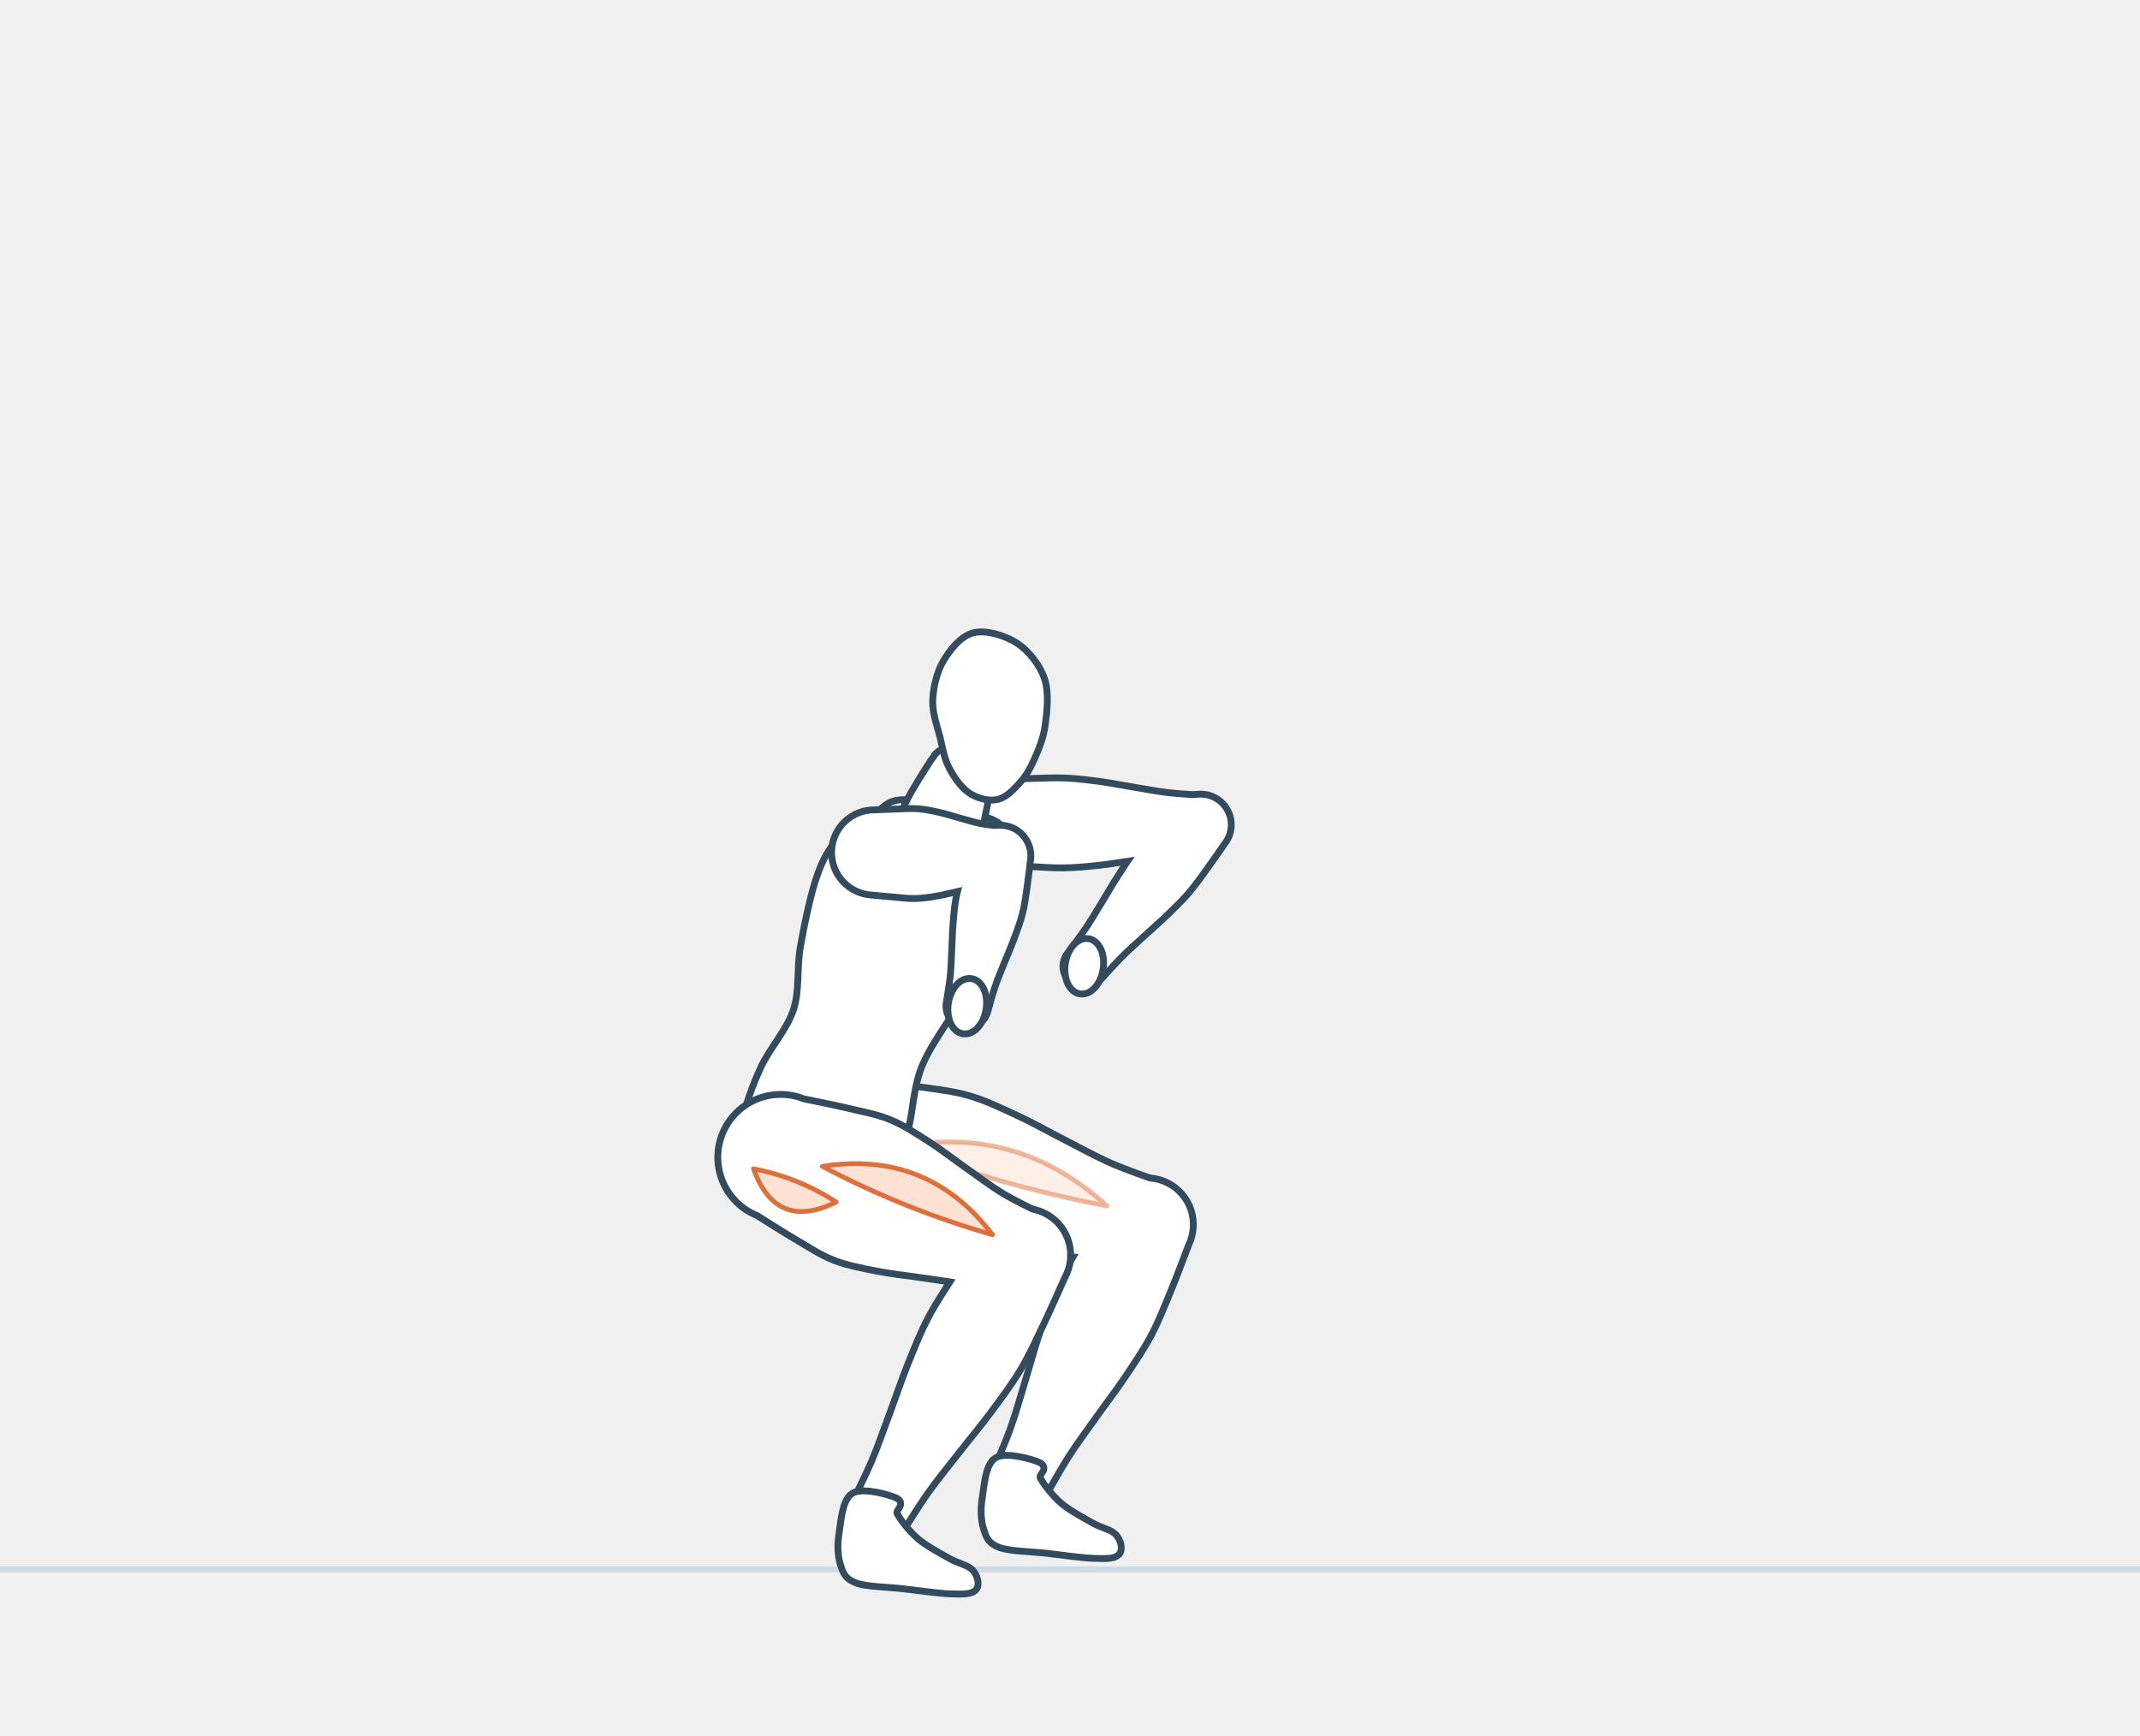
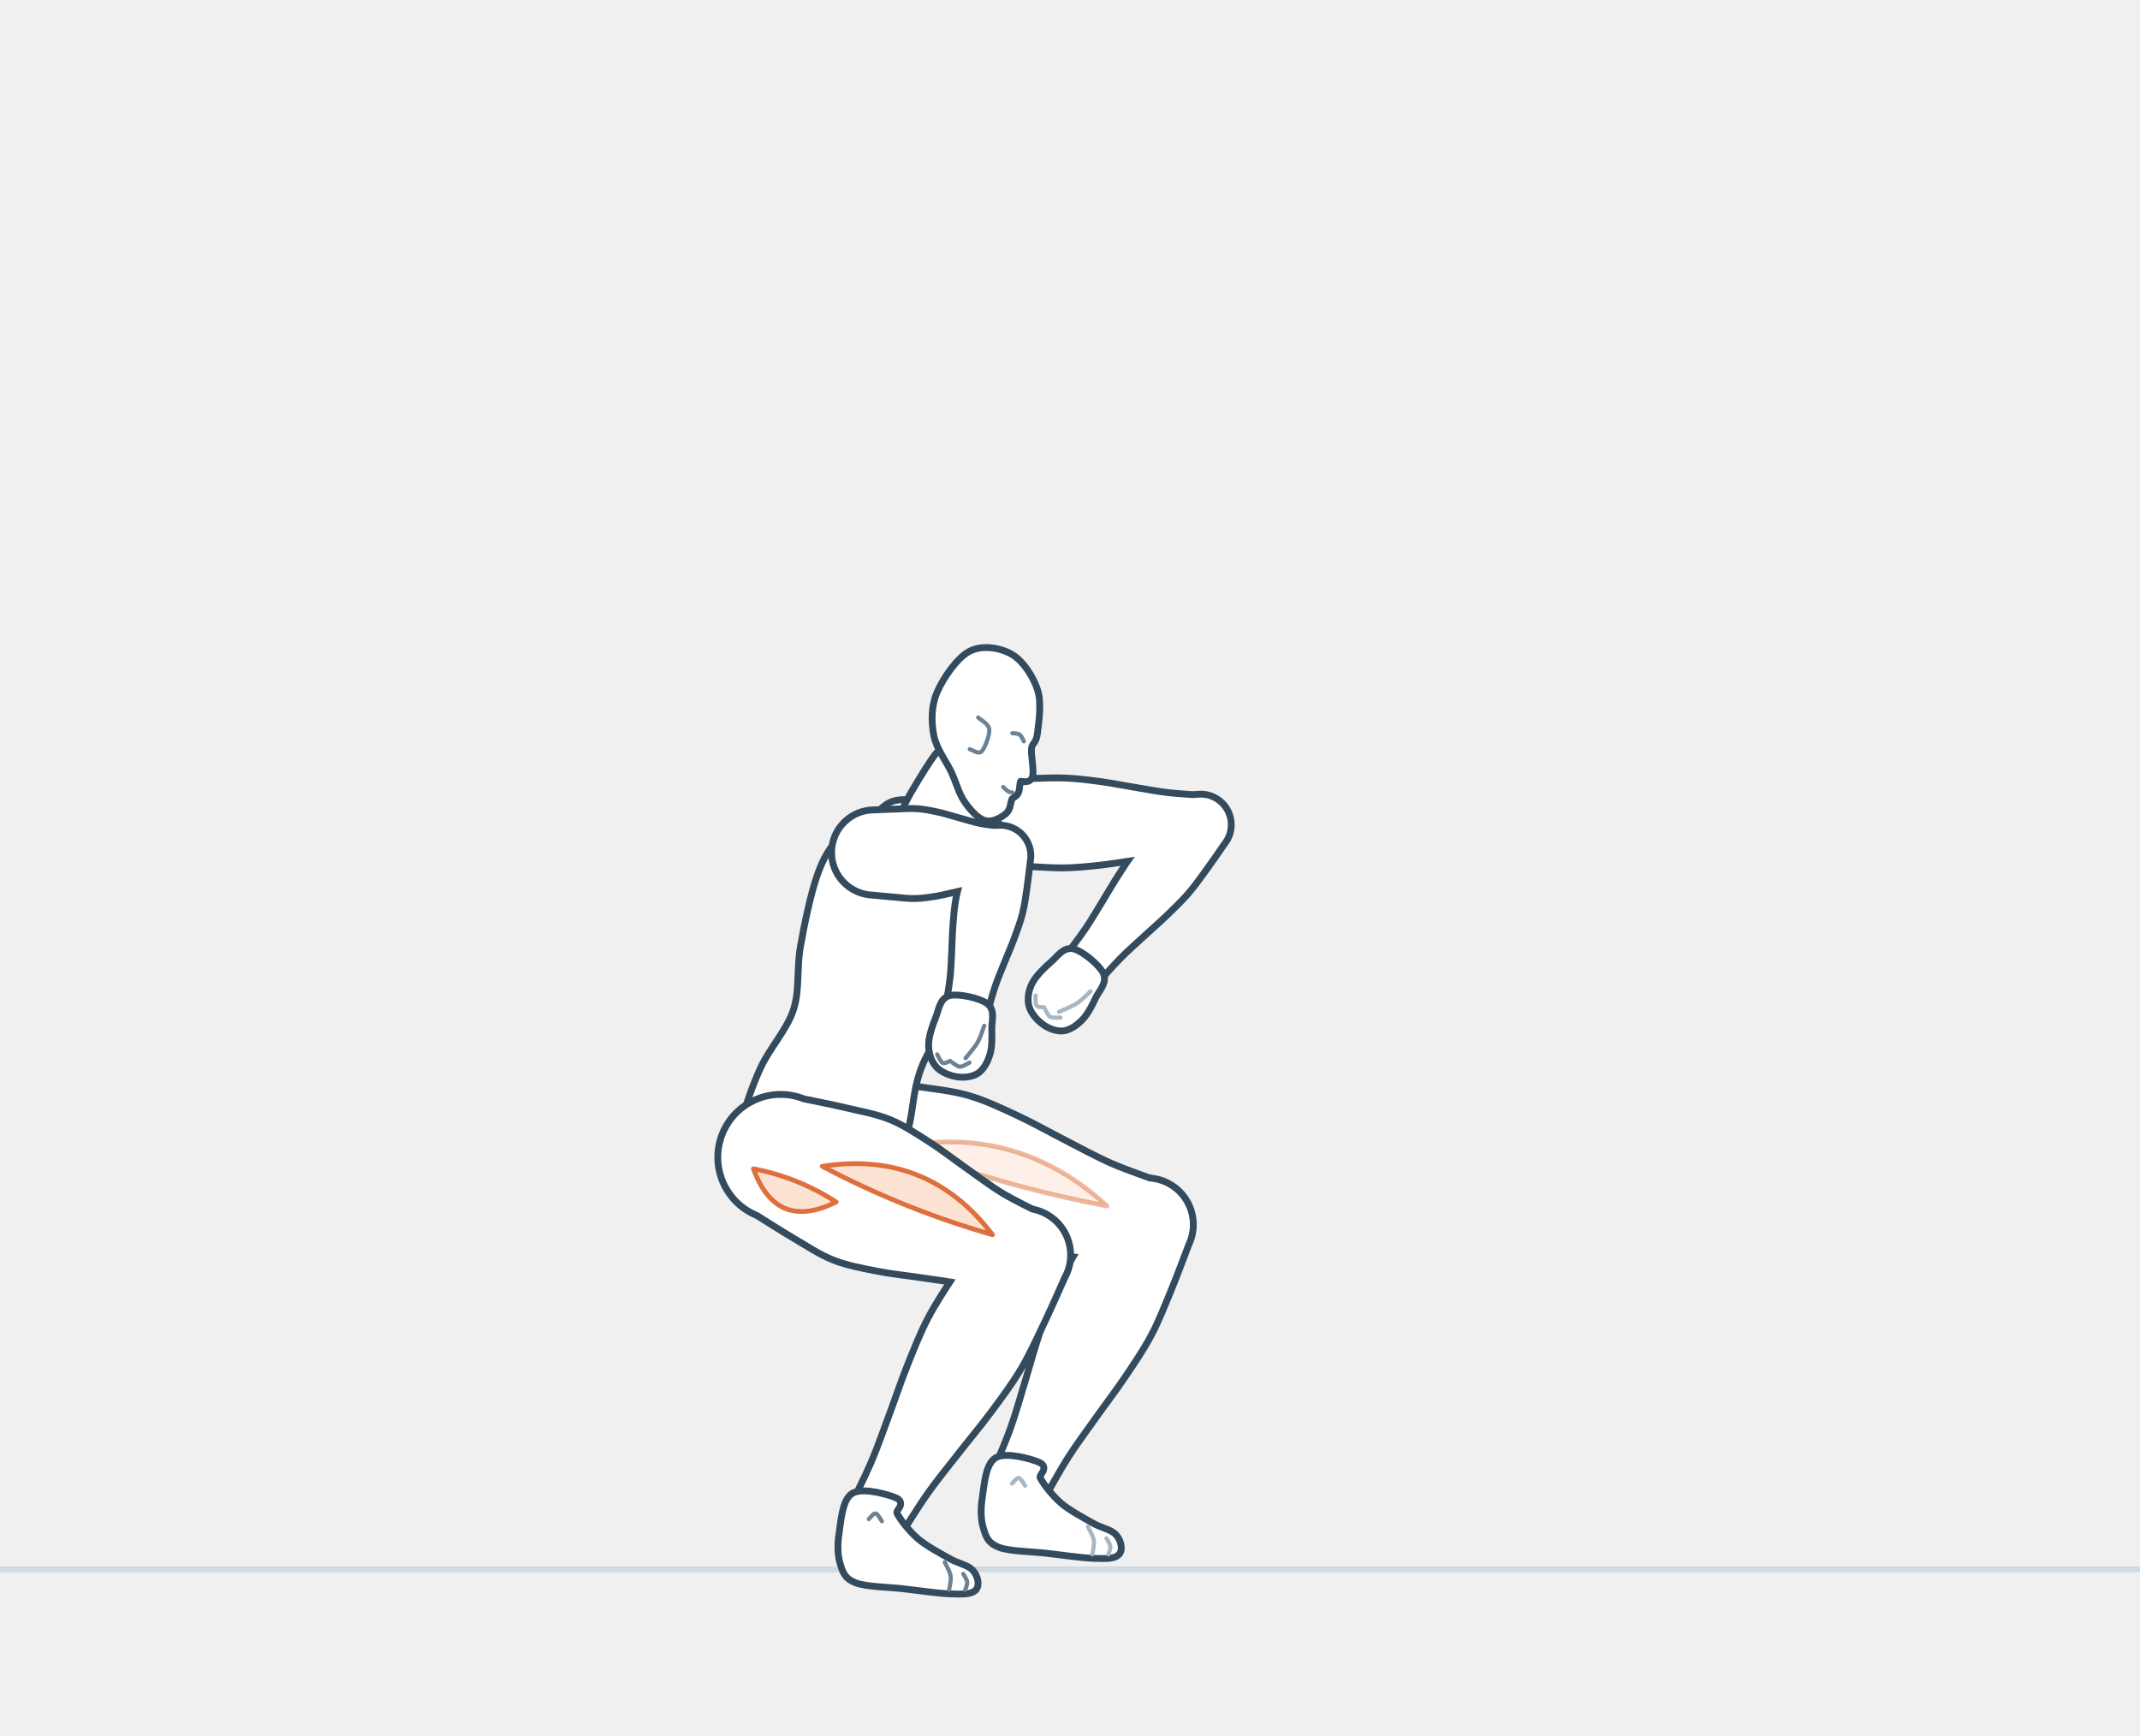
<svg xmlns="http://www.w3.org/2000/svg" viewBox="0 0 360 292">
  <path d="M0 264H360" stroke="#cedbe5" fill="none" />
  <g class="bw-human-athlete bw-human-outline bw-human-natural bw-human-sketch bw-human-spatial" fill="#fff" stroke="#344b5e" stroke-width="1.05" stroke-linecap="round" stroke-linejoin="round">
    <g class="bw-silhouette-ink" stroke-width="2.3">
      <g class="bw-human-leg bw-human-leg-left" fill="#fff">
        <path d="M140.078,201.460C141.411,202.059 145.393,203.921 148.078,205.055C150.763,206.190 153.399,207.497 156.187,208.266C158.975,209.035 161.900,209.323 164.808,209.669C167.715,210.015 170.696,210.104 173.634,210.342C176.573,210.579 179.546,210.696 182.438,211.096C185.331,211.495 189.565,212.467 190.990,212.741A7.000,7.000 0 0 0 199.631,207.910A7.000,7.000 0 0 0 194.800,199.269C193.442,198.757 189.327,197.367 186.653,196.192C183.980,195.018 181.386,193.560 178.759,192.223C176.131,190.887 173.545,189.402 170.887,188.174C168.229,186.945 165.587,185.659 162.809,184.853C160.031,184.048 157.101,183.781 154.219,183.342C151.338,182.902 146.971,182.402 145.521,182.214A10.000,10.000 0 0 0 133.177,189.116A10.000,10.000 0 0 0 140.078,201.460Z" />
        <path d="M186.362,202.793C185.652,203.965 183.468,207.451 182.106,209.822C180.744,212.193 179.318,214.533 178.191,217.019C177.064,219.505 176.216,222.129 175.343,224.740C174.470,227.352 173.765,230.045 172.954,232.687C172.144,235.329 171.410,238.009 170.478,240.591C169.547,243.174 167.886,246.918 167.367,248.183A4.300,4.300 0 0 0 169.329,253.939A4.300,4.300 0 0 0 175.085,251.978C175.770,250.794 177.720,247.192 179.196,244.878C180.673,242.563 182.347,240.345 183.943,238.090C185.540,235.835 187.243,233.631 188.778,231.345C190.313,229.060 191.872,226.786 193.153,224.375C194.433,221.964 195.415,219.406 196.461,216.880C197.507,214.354 198.934,210.494 199.428,209.217A7.280,7.280 0 0 0 196.107,199.472A7.280,7.280 0 0 0 186.362,202.793Z" />
        <g display="none" class="bw-muscle-traces" data-side="left">
          <g data-muscle="quadriceps">
            <path d="M151.141,192.949Q171.179,189.055 186.208,202.867Q168.237,199.457 151.141,192.949Z" fill="#f59e6b" fill-opacity="0.16" stroke="#d9622b" stroke-width=".8" stroke-opacity="0.45" />
          </g>
          <g data-muscle="glutes">
            <path d="M137.839,194.071Q144.070,204.563 154.872,198.889Q146.756,195.066 137.839,194.071Z" fill="#f59e6b" fill-opacity="0.16" stroke="#d9622b" stroke-width=".8" stroke-opacity="0.45" />
          </g>
        </g>
      </g>
    </g>
    <g class="bw-silhouette-fill" stroke="none">
      <g class="bw-human-leg bw-human-leg-left" fill="#fff">
        <path d="M140.078,201.460C141.411,202.059 145.393,203.921 148.078,205.055C150.763,206.190 153.399,207.497 156.187,208.266C158.975,209.035 161.900,209.323 164.808,209.669C167.715,210.015 170.696,210.104 173.634,210.342C176.573,210.579 179.546,210.696 182.438,211.096C185.331,211.495 189.565,212.467 190.990,212.741A7.000,7.000 0 0 0 199.631,207.910A7.000,7.000 0 0 0 194.800,199.269C193.442,198.757 189.327,197.367 186.653,196.192C183.980,195.018 181.386,193.560 178.759,192.223C176.131,190.887 173.545,189.402 170.887,188.174C168.229,186.945 165.587,185.659 162.809,184.853C160.031,184.048 157.101,183.781 154.219,183.342C151.338,182.902 146.971,182.402 145.521,182.214A10.000,10.000 0 0 0 133.177,189.116A10.000,10.000 0 0 0 140.078,201.460Z" />
        <path d="M186.362,202.793C185.652,203.965 183.468,207.451 182.106,209.822C180.744,212.193 179.318,214.533 178.191,217.019C177.064,219.505 176.216,222.129 175.343,224.740C174.470,227.352 173.765,230.045 172.954,232.687C172.144,235.329 171.410,238.009 170.478,240.591C169.547,243.174 167.886,246.918 167.367,248.183A4.300,4.300 0 0 0 169.329,253.939A4.300,4.300 0 0 0 175.085,251.978C175.770,250.794 177.720,247.192 179.196,244.878C180.673,242.563 182.347,240.345 183.943,238.090C185.540,235.835 187.243,233.631 188.778,231.345C190.313,229.060 191.872,226.786 193.153,224.375C194.433,221.964 195.415,219.406 196.461,216.880C197.507,214.354 198.934,210.494 199.428,209.217A7.280,7.280 0 0 0 196.107,199.472A7.280,7.280 0 0 0 186.362,202.793Z" />
        <g class="bw-muscle-traces" data-side="left">
          <g data-muscle="quadriceps">
            <path d="M151.141,192.949Q171.179,189.055 186.208,202.867Q168.237,199.457 151.141,192.949Z" fill="#f59e6b" fill-opacity="0.16" stroke="#d9622b" stroke-width=".8" stroke-opacity="0.45" />
          </g>
          <g data-muscle="glutes">
            <path d="M137.839,194.071Q144.070,204.563 154.872,198.889Q146.756,195.066 137.839,194.071Z" fill="#f59e6b" fill-opacity="0.16" stroke="#d9622b" stroke-width=".8" stroke-opacity="0.45" />
          </g>
        </g>
      </g>
    </g>
    <g class="bw-silhouette-ink" stroke-width="2.3">
      <g class="bw-human-shoe bw-human-foot">
        <path d="M167.786,245.723C166.311,246.627 166.120,250.116 165.820,251.984C165.519,253.851 165.574,255.630 165.983,256.927C166.393,258.225 166.584,259.134 168.277,259.767C169.970,260.399 173.533,260.422 176.141,260.723C178.748,261.024 181.984,261.499 183.923,261.571C185.861,261.642 187.213,261.659 187.773,261.153C188.333,260.646 187.991,259.275 187.281,258.532C186.571,257.789 185.042,257.571 183.513,256.695C181.984,255.820 179.609,254.579 178.107,253.281C176.605,251.982 175.076,250.023 174.503,248.903C173.929,247.783 175.786,247.090 174.666,246.559C173.547,246.029 169.260,244.819 167.786,245.723Z" fill="#fff" />
+         <g display="none" class="bw-human-detail" fill="none" stroke="#a9b7c2" stroke-width=".7">
+           <path d="M183.022,256.833C183.186,257.214 183.882,258.349 184.005,259.119C184.128,259.889 183.800,261.063 183.759,261.452" />
+           <path d="M186.135,258.787C186.244,259.013 186.735,259.697 186.790,260.147C186.844,260.597 186.517,261.262 186.462,261.486" />
+           <path d="M170.243,249.567C170.434,249.410 171.021,248.562 171.390,248.623C171.758,248.684 172.277,249.716 172.455,249.934" />
+         </g>
      </g>
    </g>
    <g class="bw-silhouette-fill" stroke="none">
      <g class="bw-human-shoe bw-human-foot">
        <path d="M167.786,245.723C166.311,246.627 166.120,250.116 165.820,251.984C165.519,253.851 165.574,255.630 165.983,256.927C166.393,258.225 166.584,259.134 168.277,259.767C169.970,260.399 173.533,260.422 176.141,260.723C178.748,261.024 181.984,261.499 183.923,261.571C185.861,261.642 187.213,261.659 187.773,261.153C188.333,260.646 187.991,259.275 187.281,258.532C186.571,257.789 185.042,257.571 183.513,256.695C181.984,255.820 179.609,254.579 178.107,253.281C176.605,251.982 175.076,250.023 174.503,248.903C173.929,247.783 175.786,247.090 174.666,246.559C173.547,246.029 169.260,244.819 167.786,245.723Z" fill="#fff" />
+         <g class="bw-human-detail" fill="none" stroke="#a9b7c2" stroke-width=".7">
+           <path d="M183.022,256.833C183.186,257.214 183.882,258.349 184.005,259.119C184.128,259.889 183.800,261.063 183.759,261.452" />
+           <path d="M186.135,258.787C186.244,259.013 186.735,259.697 186.790,260.147C186.844,260.597 186.517,261.262 186.462,261.486" />
+           <path d="M170.243,249.567C170.434,249.410 171.021,248.562 171.390,248.623C171.758,248.684 172.277,249.716 172.455,249.934" />
+         </g>
      </g>
    </g>
    <g class="bw-silhouette-ink" stroke-width="2.3">
      <g class="bw-human-arm bw-human-arm-left">
        <path d="M167.625,144.890C168.577,144.941 171.431,145.109 173.333,145.198C175.236,145.287 177.138,145.456 179.043,145.423C180.947,145.390 182.853,145.204 184.760,145.000C186.667,144.795 188.575,144.458 190.483,144.197C192.390,143.937 194.299,143.613 196.205,143.437C198.111,143.261 200.968,143.190 201.921,143.140A4.400,4.400 0 0 0 206.378,138.798A4.400,4.400 0 0 0 202.036,134.341C201.085,134.266 198.231,134.120 196.330,133.894C194.429,133.668 192.530,133.294 190.630,132.984C188.730,132.673 186.831,132.286 184.930,132.032C183.030,131.777 181.129,131.541 179.226,131.458C177.323,131.375 175.417,131.494 173.513,131.533C171.608,131.572 168.751,131.665 167.799,131.691A6.600,6.600 0 0 0 161.113,138.204A6.600,6.600 0 0 0 167.625,144.890Z" />
        <path d="M198.445,135.834C197.849,136.453 196.036,138.287 194.872,139.547C193.708,140.808 192.515,142.044 191.461,143.395C190.408,144.746 189.485,146.204 188.550,147.653C187.615,149.101 186.757,150.613 185.851,152.085C184.944,153.557 184.073,155.058 183.111,156.485C182.149,157.911 180.584,159.950 180.078,160.642A3.000,3.000 0 0 0 180.489,164.865A3.000,3.000 0 0 0 184.712,164.454C185.294,163.824 186.993,161.895 188.207,160.676C189.421,159.457 190.726,158.313 191.995,157.139C193.265,155.966 194.583,154.833 195.824,153.636C197.065,152.439 198.318,151.252 199.440,149.958C200.562,148.664 201.546,147.255 202.558,145.870C203.570,144.485 205.020,142.351 205.513,141.648A4.576,4.576 0 0 0 204.886,135.207A4.576,4.576 0 0 0 198.445,135.834Z" />
        <g display="none" class="bw-muscle-traces" data-side="left" />
      </g>
    </g>
    <g class="bw-silhouette-fill" stroke="none">
      <g class="bw-human-arm bw-human-arm-left">
        <path d="M167.625,144.890C168.577,144.941 171.431,145.109 173.333,145.198C175.236,145.287 177.138,145.456 179.043,145.423C180.947,145.390 182.853,145.204 184.760,145.000C186.667,144.795 188.575,144.458 190.483,144.197C192.390,143.937 194.299,143.613 196.205,143.437C198.111,143.261 200.968,143.190 201.921,143.140A4.400,4.400 0 0 0 206.378,138.798A4.400,4.400 0 0 0 202.036,134.341C201.085,134.266 198.231,134.120 196.330,133.894C194.429,133.668 192.530,133.294 190.630,132.984C188.730,132.673 186.831,132.286 184.930,132.032C183.030,131.777 181.129,131.541 179.226,131.458C177.323,131.375 175.417,131.494 173.513,131.533C171.608,131.572 168.751,131.665 167.799,131.691A6.600,6.600 0 0 0 161.113,138.204A6.600,6.600 0 0 0 167.625,144.890Z" />
        <path d="M198.445,135.834C197.849,136.453 196.036,138.287 194.872,139.547C193.708,140.808 192.515,142.044 191.461,143.395C190.408,144.746 189.485,146.204 188.550,147.653C187.615,149.101 186.757,150.613 185.851,152.085C184.944,153.557 184.073,155.058 183.111,156.485C182.149,157.911 180.584,159.950 180.078,160.642A3.000,3.000 0 0 0 180.489,164.865A3.000,3.000 0 0 0 184.712,164.454C185.294,163.824 186.993,161.895 188.207,160.676C189.421,159.457 190.726,158.313 191.995,157.139C193.265,155.966 194.583,154.833 195.824,153.636C197.065,152.439 198.318,151.252 199.440,149.958C200.562,148.664 201.546,147.255 202.558,145.870C203.570,144.485 205.020,142.351 205.513,141.648A4.576,4.576 0 0 0 204.886,135.207A4.576,4.576 0 0 0 198.445,135.834Z" />
        <g class="bw-muscle-traces" data-side="left" />
      </g>
    </g>
    <g class="bw-silhouette-ink" stroke-width="2.3">
      <g class="bw-human-torso">
        <path d="M128.175,200.059C125.621,198.977 125.111,197.301 124.631,195.437C124.151,193.574 124.651,191.486 125.297,188.879C125.942,186.272 127.050,182.935 128.505,179.797C129.959,176.658 132.903,173.465 134.023,170.048C135.143,166.632 134.560,163.056 135.223,159.297C135.885,155.539 136.950,150.485 138.000,147.498C139.050,144.510 139.987,143.034 141.521,141.370C143.056,139.706 145.400,138.558 147.208,137.513C149.016,136.468 149.281,135.018 152.369,135.101C155.458,135.183 162.983,137.068 165.738,138.010C168.493,138.952 167.981,139.506 168.900,140.752C169.820,141.998 171.164,143.428 171.255,145.487C171.346,147.546 170.839,149.793 169.445,153.106C168.052,156.418 165.341,161.102 162.894,165.363C160.447,169.623 156.532,174.638 154.764,178.668C152.996,182.697 153.053,186.950 152.286,189.539C151.519,192.128 151.184,192.514 150.164,194.203C149.143,195.892 147.866,198.386 146.165,199.673C144.463,200.960 142.954,201.861 139.956,201.925C136.957,201.989 130.729,201.140 128.175,200.059Z" fill="#fff" />
        <g display="none" class="bw-muscle-traces bw-torso-muscles" />
      </g>
    </g>
    <g class="bw-silhouette-fill" stroke="none">
      <g class="bw-human-torso">
        <path d="M128.175,200.059C125.621,198.977 125.111,197.301 124.631,195.437C124.151,193.574 124.651,191.486 125.297,188.879C125.942,186.272 127.050,182.935 128.505,179.797C129.959,176.658 132.903,173.465 134.023,170.048C135.143,166.632 134.560,163.056 135.223,159.297C135.885,155.539 136.950,150.485 138.000,147.498C139.050,144.510 139.987,143.034 141.521,141.370C143.056,139.706 145.400,138.558 147.208,137.513C149.016,136.468 149.281,135.018 152.369,135.101C155.458,135.183 162.983,137.068 165.738,138.010C168.493,138.952 167.981,139.506 168.900,140.752C169.820,141.998 171.164,143.428 171.255,145.487C171.346,147.546 170.839,149.793 169.445,153.106C168.052,156.418 165.341,161.102 162.894,165.363C160.447,169.623 156.532,174.638 154.764,178.668C152.996,182.697 153.053,186.950 152.286,189.539C151.519,192.128 151.184,192.514 150.164,194.203C149.143,195.892 147.866,198.386 146.165,199.673C144.463,200.960 142.954,201.861 139.956,201.925C136.957,201.989 130.729,201.140 128.175,200.059Z" fill="#fff" />
        <g class="bw-muscle-traces bw-torso-muscles" />
      </g>
    </g>
    <g class="bw-silhouette-ink" stroke-width="2.3">
-       <g class="bw-human-hand">
-         <path d="M185.016,162.867C184.700,165.121 183.269,166.806 181.821,166.630C180.374,166.454 179.457,164.484 179.774,162.230C180.091,159.975 181.521,158.291 182.969,158.467C184.416,158.643 185.333,160.613 185.016,162.867Z" fill="#fff" />
-         <path d="M182.845,162.527C182.845,163.234 182.259,163.736 181.535,163.648C180.811,163.560 180.224,162.915 180.224,162.208C180.224,161.501 180.811,160.999 181.535,161.087C182.259,161.176 182.845,161.820 182.845,162.527Z" fill="none" stroke-width=".45" opacity=".4" />
-       </g>
-     </g>
-     <g class="bw-silhouette-fill" stroke="none">
-       <g class="bw-human-hand">
-         <path d="M185.016,162.867C184.700,165.121 183.269,166.806 181.821,166.630C180.374,166.454 179.457,164.484 179.774,162.230C180.091,159.975 181.521,158.291 182.969,158.467C184.416,158.643 185.333,160.613 185.016,162.867Z" fill="#fff" />
-         <path d="M182.845,162.527C182.845,163.234 182.259,163.736 181.535,163.648C180.811,163.560 180.224,162.915 180.224,162.208C180.224,161.501 180.811,160.999 181.535,161.087C182.259,161.176 182.845,161.820 182.845,162.527Z" fill="none" stroke-width=".45" opacity=".4" />
+       <g class="bw-human-hand bw-human-hand-fist">
+         <path d="M185.093,163.991C185.652,165.227 184.370,166.417 183.810,167.597C183.250,168.776 182.559,170.193 181.732,171.067C180.906,171.941 179.844,172.707 178.850,172.840C177.856,172.972 176.637,172.487 175.771,171.861C174.905,171.235 173.920,170.123 173.653,169.083C173.386,168.043 173.570,166.770 174.169,165.623C174.768,164.475 176.197,163.104 177.246,162.197C178.294,161.290 179.151,159.880 180.459,160.179C181.767,160.478 184.535,162.754 185.093,163.991Z" />
+         <g display="none" class="bw-human-detail" fill="none" stroke="#a9b7c2" stroke-width=".7">
+           <path d="M183.446,166.780C183.064,167.113 182.034,168.208 181.154,168.779C180.275,169.350 178.665,169.969 178.167,170.206" />
+           <path d="M178.404,171.178C178.118,171.159 177.112,171.280 176.688,171.061C176.264,170.842 175.998,170.062 175.861,169.863" />
+           <path d="M175.679,169.454C175.461,169.404 174.616,169.486 174.371,169.155C174.125,168.824 174.234,167.748 174.206,167.466" />
+         </g>
+       </g>
+     </g>
+     <g class="bw-silhouette-fill" stroke="none">
+       <g class="bw-human-hand bw-human-hand-fist">
+         <path d="M185.093,163.991C185.652,165.227 184.370,166.417 183.810,167.597C183.250,168.776 182.559,170.193 181.732,171.067C180.906,171.941 179.844,172.707 178.850,172.840C177.856,172.972 176.637,172.487 175.771,171.861C174.905,171.235 173.920,170.123 173.653,169.083C173.386,168.043 173.570,166.770 174.169,165.623C174.768,164.475 176.197,163.104 177.246,162.197C178.294,161.290 179.151,159.880 180.459,160.179C181.767,160.478 184.535,162.754 185.093,163.991Z" />
+         <g class="bw-human-detail" fill="none" stroke="#a9b7c2" stroke-width=".7">
+           <path d="M183.446,166.780C183.064,167.113 182.034,168.208 181.154,168.779C180.275,169.350 178.665,169.969 178.167,170.206" />
+           <path d="M178.404,171.178C178.118,171.159 177.112,171.280 176.688,171.061C176.264,170.842 175.998,170.062 175.861,169.863" />
+           <path d="M175.679,169.454C175.461,169.404 174.616,169.486 174.371,169.155C174.125,168.824 174.234,167.748 174.206,167.466" />
+         </g>
      </g>
    </g>
    <g class="bw-silhouette-ink" stroke-width="2.3">
      <g class="bw-human-leg bw-human-leg-right" fill="#fff">
        <path d="M127.600,203.961C128.657,204.616 131.803,206.643 133.942,207.892C136.081,209.140 138.153,210.556 140.434,211.451C142.715,212.347 145.182,212.779 147.626,213.267C150.071,213.755 152.615,213.996 155.101,214.379C157.588,214.763 160.121,215.030 162.545,215.570C164.968,216.110 168.460,217.278 169.643,217.620A7.000,7.000 0 0 0 178.748,213.734A7.000,7.000 0 0 0 174.862,204.629C173.772,204.057 170.442,202.485 168.319,201.198C166.195,199.911 164.182,198.351 162.121,196.908C160.060,195.465 158.057,193.878 155.954,192.539C153.852,191.200 151.772,189.805 149.505,188.874C147.238,187.943 144.763,187.532 142.355,186.953C139.947,186.375 136.273,185.661 135.056,185.403A10.000,10.000 0 0 0 122.049,190.954A10.000,10.000 0 0 0 127.600,203.961Z" />
        <path d="M165.898,207.572C165.096,208.762 162.634,212.300 161.085,214.710C159.536,217.120 157.925,219.496 156.604,222.034C155.283,224.571 154.234,227.261 153.160,229.937C152.087,232.613 151.177,235.381 150.164,238.090C149.151,240.800 148.212,243.552 147.082,246.196C145.952,248.840 143.999,252.663 143.382,253.956A4.300,4.300 0 0 0 145.038,259.808A4.300,4.300 0 0 0 150.889,258.153C151.668,256.950 153.901,253.284 155.562,250.936C157.222,248.589 159.075,246.348 160.852,244.065C162.630,241.783 164.511,239.558 166.228,237.242C167.945,234.926 169.686,232.623 171.156,230.169C172.626,227.714 173.806,225.097 175.048,222.515C176.289,219.933 178.014,215.983 178.607,214.677A7.280,7.280 0 0 0 175.805,204.770A7.280,7.280 0 0 0 165.898,207.572Z" />
        <g display="none" class="bw-muscle-traces" data-side="right">
          <g data-muscle="quadriceps">
            <path d="M138.323,196.199Q156.077,193.417 166.970,207.709Q152.047,203.448 138.323,196.199Z" fill="#f59e6b" fill-opacity="0.3" stroke="#d9622b" stroke-width=".8" stroke-opacity="0.9" />
          </g>
          <g data-muscle="glutes">
            <path d="M126.749,196.614Q130.575,207.204 140.664,202.205Q134.254,198.045 126.749,196.614Z" fill="#f59e6b" fill-opacity="0.3" stroke="#d9622b" stroke-width=".8" stroke-opacity="0.9" />
          </g>
        </g>
      </g>
    </g>
    <g class="bw-silhouette-fill" stroke="none">
      <g class="bw-human-leg bw-human-leg-right" fill="#fff">
        <path d="M127.600,203.961C128.657,204.616 131.803,206.643 133.942,207.892C136.081,209.140 138.153,210.556 140.434,211.451C142.715,212.347 145.182,212.779 147.626,213.267C150.071,213.755 152.615,213.996 155.101,214.379C157.588,214.763 160.121,215.030 162.545,215.570C164.968,216.110 168.460,217.278 169.643,217.620A7.000,7.000 0 0 0 178.748,213.734A7.000,7.000 0 0 0 174.862,204.629C173.772,204.057 170.442,202.485 168.319,201.198C166.195,199.911 164.182,198.351 162.121,196.908C160.060,195.465 158.057,193.878 155.954,192.539C153.852,191.200 151.772,189.805 149.505,188.874C147.238,187.943 144.763,187.532 142.355,186.953C139.947,186.375 136.273,185.661 135.056,185.403A10.000,10.000 0 0 0 122.049,190.954A10.000,10.000 0 0 0 127.600,203.961Z" />
        <path d="M165.898,207.572C165.096,208.762 162.634,212.300 161.085,214.710C159.536,217.120 157.925,219.496 156.604,222.034C155.283,224.571 154.234,227.261 153.160,229.937C152.087,232.613 151.177,235.381 150.164,238.090C149.151,240.800 148.212,243.552 147.082,246.196C145.952,248.840 143.999,252.663 143.382,253.956A4.300,4.300 0 0 0 145.038,259.808A4.300,4.300 0 0 0 150.889,258.153C151.668,256.950 153.901,253.284 155.562,250.936C157.222,248.589 159.075,246.348 160.852,244.065C162.630,241.783 164.511,239.558 166.228,237.242C167.945,234.926 169.686,232.623 171.156,230.169C172.626,227.714 173.806,225.097 175.048,222.515C176.289,219.933 178.014,215.983 178.607,214.677A7.280,7.280 0 0 0 175.805,204.770A7.280,7.280 0 0 0 165.898,207.572Z" />
        <g class="bw-muscle-traces" data-side="right">
          <g data-muscle="quadriceps">
            <path d="M138.323,196.199Q156.077,193.417 166.970,207.709Q152.047,203.448 138.323,196.199Z" fill="#f59e6b" fill-opacity="0.3" stroke="#d9622b" stroke-width=".8" stroke-opacity="0.9" />
          </g>
          <g data-muscle="glutes">
            <path d="M126.749,196.614Q130.575,207.204 140.664,202.205Q134.254,198.045 126.749,196.614Z" fill="#f59e6b" fill-opacity="0.3" stroke="#d9622b" stroke-width=".8" stroke-opacity="0.9" />
          </g>
        </g>
      </g>
    </g>
    <g class="bw-silhouette-ink" stroke-width="2.3">
      <g class="bw-human-shoe bw-human-foot">
        <path d="M143.695,251.697C142.221,252.601 142.030,256.090 141.729,257.958C141.429,259.825 141.484,261.605 141.893,262.902C142.303,264.199 142.494,265.109 144.187,265.741C145.880,266.374 149.443,266.397 152.051,266.697C154.658,266.998 157.894,267.473 159.833,267.545C161.771,267.617 163.123,267.633 163.683,267.127C164.242,266.620 163.901,265.249 163.191,264.507C162.481,263.764 160.952,263.545 159.423,262.670C157.894,261.794 155.518,260.554 154.017,259.255C152.515,257.956 150.986,255.998 150.412,254.877C149.839,253.757 151.696,253.064 150.576,252.534C149.457,252.004 145.170,250.793 143.695,251.697Z" fill="#fff" />
+         <g display="none" class="bw-human-detail" fill="none" stroke="#6c8294" stroke-width=".7">
+           <path d="M158.932,262.807C159.095,263.188 159.792,264.323 159.915,265.093C160.037,265.863 159.710,267.038 159.669,267.427" />
+           <path d="M162.044,264.761C162.154,264.988 162.645,265.671 162.700,266.121C162.754,266.571 162.427,267.237 162.372,267.460" />
+           <path d="M146.153,255.541C146.344,255.384 146.931,254.536 147.300,254.597C147.668,254.659 148.187,255.690 148.364,255.909" />
+         </g>
      </g>
    </g>
    <g class="bw-silhouette-fill" stroke="none">
      <g class="bw-human-shoe bw-human-foot">
        <path d="M143.695,251.697C142.221,252.601 142.030,256.090 141.729,257.958C141.429,259.825 141.484,261.605 141.893,262.902C142.303,264.199 142.494,265.109 144.187,265.741C145.880,266.374 149.443,266.397 152.051,266.697C154.658,266.998 157.894,267.473 159.833,267.545C161.771,267.617 163.123,267.633 163.683,267.127C164.242,266.620 163.901,265.249 163.191,264.507C162.481,263.764 160.952,263.545 159.423,262.670C157.894,261.794 155.518,260.554 154.017,259.255C152.515,257.956 150.986,255.998 150.412,254.877C149.839,253.757 151.696,253.064 150.576,252.534C149.457,252.004 145.170,250.793 143.695,251.697Z" fill="#fff" />
+         <g class="bw-human-detail" fill="none" stroke="#6c8294" stroke-width=".7">
+           <path d="M158.932,262.807C159.095,263.188 159.792,264.323 159.915,265.093C160.037,265.863 159.710,267.038 159.669,267.427" />
+           <path d="M162.044,264.761C162.154,264.988 162.645,265.671 162.700,266.121C162.754,266.571 162.427,267.237 162.372,267.460" />
+           <path d="M146.153,255.541C146.344,255.384 146.931,254.536 147.300,254.597C147.668,254.659 148.187,255.690 148.364,255.909" />
+         </g>
      </g>
    </g>
    <g class="bw-silhouette-ink" stroke-width="2.3">
      <g class="bw-human-neck">
        <path d="M152.358,136.809Q152.221,136.050 154.920,131.637Q157.620,127.224 158.115,126.893Q158.610,126.562 159.566,126.533Q160.522,126.505 161.683,126.787Q162.844,127.069 163.899,127.586Q164.954,128.103 165.621,128.717Q166.287,129.330 166.386,129.876Q166.484,130.421 165.519,135.459Q164.554,140.497 163.865,140.958Q163.177,141.419 161.846,141.459Q160.516,141.499 158.900,141.106Q157.285,140.714 155.817,139.994Q154.349,139.275 153.422,138.421Q152.496,137.568 152.358,136.809Z" fill="#fff" />
      </g>
    </g>
    <g class="bw-silhouette-fill" stroke="none">
      <g class="bw-human-neck">
        <path d="M152.358,136.809Q152.221,136.050 154.920,131.637Q157.620,127.224 158.115,126.893Q158.610,126.562 159.566,126.533Q160.522,126.505 161.683,126.787Q162.844,127.069 163.899,127.586Q164.954,128.103 165.621,128.717Q166.287,129.330 166.386,129.876Q166.484,130.421 165.519,135.459Q164.554,140.497 163.865,140.958Q163.177,141.419 161.846,141.459Q160.516,141.499 158.900,141.106Q157.285,140.714 155.817,139.994Q154.349,139.275 153.422,138.421Q152.496,137.568 152.358,136.809Z" fill="#fff" />
      </g>
    </g>
    <g class="bw-silhouette-ink" stroke-width="2.3">
      <g class="bw-human-head bw-athlete-portrait">
-         <path d="M170.797,108.695C172.668,109.923 174.424,112.173 175.169,114.369C175.914,116.565 175.560,119.657 175.265,121.870C174.970,124.084 174.112,126.054 173.398,127.651C172.685,129.249 171.955,130.405 170.984,131.456C170.013,132.507 168.853,133.721 167.572,133.958C166.291,134.195 164.534,133.723 163.298,132.875C162.062,132.027 160.916,130.340 160.156,128.871C159.395,127.401 159.181,125.895 158.736,124.057C158.291,122.220 157.403,119.948 157.483,117.844C157.564,115.741 158.140,113.245 159.217,111.437C160.294,109.629 162.014,107.453 163.944,106.996C165.874,106.539 168.926,107.466 170.797,108.695Z" fill="#fff" />
+         <path d="M169.950,110.588C171.723,111.626 173.349,114.180 174.017,116.294C174.684,118.409 174.131,121.682 173.954,123.273C173.778,124.865 173.095,124.638 172.957,125.844C172.820,127.050 173.409,129.651 173.131,130.511C172.852,131.372 171.676,130.568 171.286,131.007C170.895,131.446 171.046,132.620 170.787,133.146C170.528,133.671 170.055,133.614 169.732,134.161C169.410,134.708 169.507,135.878 168.853,136.429C168.198,136.979 166.837,137.792 165.807,137.464C164.778,137.136 163.549,135.759 162.676,134.459C161.803,133.158 161.409,131.476 160.570,129.661C159.732,127.845 158.047,125.726 157.646,123.566C157.245,121.405 157.207,118.945 158.162,116.695C159.117,114.445 161.413,111.083 163.377,110.065C165.342,109.047 168.177,109.549 169.950,110.588Z" fill="#fff" />
+         <g display="none" class="bw-human-detail" fill="none" stroke="#6c8294" stroke-width=".7">
+           <path d="M164.543,120.696C164.855,121.028 166.316,121.734 166.415,122.685C166.515,123.636 165.687,125.843 165.140,126.401C164.593,126.959 163.469,126.094 163.134,126.032" />
+           <path d="M170.294,123.336C170.499,123.376 171.200,123.346 171.524,123.574C171.848,123.803 172.121,124.520 172.241,124.709" />
+           <path d="M168.767,132.388C168.911,132.514 169.373,132.992 169.630,133.145C169.888,133.298 170.198,133.281 170.311,133.308" />
+         </g>
      </g>
    </g>
    <g class="bw-silhouette-fill" stroke="none">
      <g class="bw-human-head bw-athlete-portrait">
-         <path d="M170.797,108.695C172.668,109.923 174.424,112.173 175.169,114.369C175.914,116.565 175.560,119.657 175.265,121.870C174.970,124.084 174.112,126.054 173.398,127.651C172.685,129.249 171.955,130.405 170.984,131.456C170.013,132.507 168.853,133.721 167.572,133.958C166.291,134.195 164.534,133.723 163.298,132.875C162.062,132.027 160.916,130.340 160.156,128.871C159.395,127.401 159.181,125.895 158.736,124.057C158.291,122.220 157.403,119.948 157.483,117.844C157.564,115.741 158.140,113.245 159.217,111.437C160.294,109.629 162.014,107.453 163.944,106.996C165.874,106.539 168.926,107.466 170.797,108.695Z" fill="#fff" />
+         <path d="M169.950,110.588C171.723,111.626 173.349,114.180 174.017,116.294C174.684,118.409 174.131,121.682 173.954,123.273C173.778,124.865 173.095,124.638 172.957,125.844C172.820,127.050 173.409,129.651 173.131,130.511C172.852,131.372 171.676,130.568 171.286,131.007C170.895,131.446 171.046,132.620 170.787,133.146C170.528,133.671 170.055,133.614 169.732,134.161C169.410,134.708 169.507,135.878 168.853,136.429C168.198,136.979 166.837,137.792 165.807,137.464C164.778,137.136 163.549,135.759 162.676,134.459C161.803,133.158 161.409,131.476 160.570,129.661C159.732,127.845 158.047,125.726 157.646,123.566C157.245,121.405 157.207,118.945 158.162,116.695C159.117,114.445 161.413,111.083 163.377,110.065C165.342,109.047 168.177,109.549 169.950,110.588Z" fill="#fff" />
+         <g class="bw-human-detail" fill="none" stroke="#6c8294" stroke-width=".7">
+           <path d="M164.543,120.696C164.855,121.028 166.316,121.734 166.415,122.685C166.515,123.636 165.687,125.843 165.140,126.401C164.593,126.959 163.469,126.094 163.134,126.032" />
+           <path d="M170.294,123.336C170.499,123.376 171.200,123.346 171.524,123.574C171.848,123.803 172.121,124.520 172.241,124.709" />
+           <path d="M168.767,132.388C168.911,132.514 169.373,132.992 169.630,133.145C169.888,133.298 170.198,133.281 170.311,133.308" />
+         </g>
      </g>
    </g>
    <g class="bw-silhouette-ink" stroke-width="2.3">
      <g class="bw-human-arm bw-human-arm-right">
        <path d="M146.889,150.009C147.477,150.063 149.240,150.241 150.417,150.335C151.593,150.430 152.767,150.605 153.946,150.578C155.125,150.551 156.309,150.371 157.493,150.173C158.677,149.975 159.864,149.644 161.049,149.389C162.235,149.135 163.422,148.818 164.605,148.648C165.788,148.477 167.557,148.415 168.148,148.369A4.400,4.400 0 0 0 172.662,144.086A4.400,4.400 0 0 0 168.380,139.572C167.793,139.494 166.029,139.339 164.856,139.107C163.684,138.875 162.515,138.495 161.345,138.179C160.175,137.862 159.006,137.469 157.835,137.209C156.663,136.948 155.491,136.706 154.314,136.617C153.138,136.528 151.956,136.641 150.777,136.674C149.597,136.706 147.827,136.790 147.237,136.814A6.600,6.600 0 0 0 140.466,143.237A6.600,6.600 0 0 0 146.889,150.009Z" />
        <path d="M163.794,142.989C163.575,143.678 162.883,145.735 162.478,147.119C162.074,148.503 161.633,149.879 161.368,151.294C161.103,152.708 161.004,154.159 160.889,155.607C160.774,157.054 160.757,158.523 160.678,159.979C160.599,161.434 160.565,162.899 160.416,164.339C160.267,165.779 159.888,167.906 159.783,168.619A3.000,3.000 0 0 0 162.070,172.192A3.000,3.000 0 0 0 165.643,169.905C165.846,169.213 166.393,167.124 166.860,165.754C167.328,164.384 167.911,163.039 168.449,161.684C168.987,160.330 169.587,158.988 170.088,157.626C170.590,156.263 171.107,154.904 171.459,153.508C171.811,152.113 171.987,150.679 172.199,149.252C172.412,147.826 172.644,145.668 172.734,144.951A4.576,4.576 0 0 0 169.245,139.501A4.576,4.576 0 0 0 163.794,142.989Z" />
        <g display="none" class="bw-muscle-traces" data-side="right" />
      </g>
    </g>
    <g class="bw-silhouette-fill" stroke="none">
      <g class="bw-human-arm bw-human-arm-right">
        <path d="M146.889,150.009C147.477,150.063 149.240,150.241 150.417,150.335C151.593,150.430 152.767,150.605 153.946,150.578C155.125,150.551 156.309,150.371 157.493,150.173C158.677,149.975 159.864,149.644 161.049,149.389C162.235,149.135 163.422,148.818 164.605,148.648C165.788,148.477 167.557,148.415 168.148,148.369A4.400,4.400 0 0 0 172.662,144.086A4.400,4.400 0 0 0 168.380,139.572C167.793,139.494 166.029,139.339 164.856,139.107C163.684,138.875 162.515,138.495 161.345,138.179C160.175,137.862 159.006,137.469 157.835,137.209C156.663,136.948 155.491,136.706 154.314,136.617C153.138,136.528 151.956,136.641 150.777,136.674C149.597,136.706 147.827,136.790 147.237,136.814A6.600,6.600 0 0 0 140.466,143.237A6.600,6.600 0 0 0 146.889,150.009Z" />
        <path d="M163.794,142.989C163.575,143.678 162.883,145.735 162.478,147.119C162.074,148.503 161.633,149.879 161.368,151.294C161.103,152.708 161.004,154.159 160.889,155.607C160.774,157.054 160.757,158.523 160.678,159.979C160.599,161.434 160.565,162.899 160.416,164.339C160.267,165.779 159.888,167.906 159.783,168.619A3.000,3.000 0 0 0 162.070,172.192A3.000,3.000 0 0 0 165.643,169.905C165.846,169.213 166.393,167.124 166.860,165.754C167.328,164.384 167.911,163.039 168.449,161.684C168.987,160.330 169.587,158.988 170.088,157.626C170.590,156.263 171.107,154.904 171.459,153.508C171.811,152.113 171.987,150.679 172.199,149.252C172.412,147.826 172.644,145.668 172.734,144.951A4.576,4.576 0 0 0 169.245,139.501A4.576,4.576 0 0 0 163.794,142.989Z" />
        <g class="bw-muscle-traces" data-side="right" />
      </g>
    </g>
    <g class="bw-silhouette-ink" stroke-width="2.3">
-       <g class="bw-human-hand">
-         <path d="M165.334,169.581C165.017,171.835 163.587,173.519 162.139,173.343C160.692,173.167 159.775,171.197 160.092,168.943C160.408,166.689 161.839,165.004 163.286,165.181C164.734,165.357 165.651,167.327 165.334,169.581Z" fill="#fff" />
-         <path d="M163.163,169.241C163.163,169.948 162.576,170.450 161.853,170.362C161.129,170.274 160.542,169.629 160.542,168.922C160.542,168.215 161.129,167.713 161.853,167.801C162.576,167.889 163.163,168.534 163.163,169.241Z" fill="none" stroke-width=".45" opacity=".4" />
-       </g>
-     </g>
-     <g class="bw-silhouette-fill" stroke="none">
-       <g class="bw-human-hand">
-         <path d="M165.334,169.581C165.017,171.835 163.587,173.519 162.139,173.343C160.692,173.167 159.775,171.197 160.092,168.943C160.408,166.689 161.839,165.004 163.286,165.181C164.734,165.357 165.651,167.327 165.334,169.581Z" fill="#fff" />
-         <path d="M163.163,169.241C163.163,169.948 162.576,170.450 161.853,170.362C161.129,170.274 160.542,169.629 160.542,168.922C160.542,168.215 161.129,167.713 161.853,167.801C162.576,167.889 163.163,168.534 163.163,169.241Z" fill="none" stroke-width=".45" opacity=".4" />
+       <g class="bw-human-hand bw-human-hand-fist">
+         <path d="M165.772,169.319C166.832,170.166 166.232,171.809 166.270,173.114C166.308,174.419 166.337,175.995 165.998,177.150C165.660,178.304 165.063,179.470 164.238,180.039C163.413,180.609 162.107,180.732 161.050,180.568C159.994,180.405 158.612,179.863 157.901,179.058C157.190,178.254 156.775,177.036 156.786,175.742C156.797,174.448 157.446,172.577 157.967,171.292C158.488,170.007 158.611,168.362 159.911,168.033C161.212,167.704 164.712,168.472 165.772,169.319Z" />
+         <g display="none" class="bw-human-detail" fill="none" stroke="#6c8294" stroke-width=".7">
+           <path d="M165.574,172.552C165.386,173.022 164.966,174.466 164.443,175.375C163.919,176.284 162.767,177.567 162.432,178.005" />
+           <path d="M163.085,178.763C162.821,178.875 161.980,179.442 161.503,179.439C161.026,179.437 160.435,178.864 160.221,178.748" />
+           <path d="M159.873,178.467C159.657,178.522 158.942,178.980 158.573,178.796C158.203,178.613 157.810,177.605 157.658,177.367" />
+         </g>
+       </g>
+     </g>
+     <g class="bw-silhouette-fill" stroke="none">
+       <g class="bw-human-hand bw-human-hand-fist">
+         <path d="M165.772,169.319C166.832,170.166 166.232,171.809 166.270,173.114C166.308,174.419 166.337,175.995 165.998,177.150C165.660,178.304 165.063,179.470 164.238,180.039C163.413,180.609 162.107,180.732 161.050,180.568C159.994,180.405 158.612,179.863 157.901,179.058C157.190,178.254 156.775,177.036 156.786,175.742C156.797,174.448 157.446,172.577 157.967,171.292C158.488,170.007 158.611,168.362 159.911,168.033C161.212,167.704 164.712,168.472 165.772,169.319Z" />
+         <g class="bw-human-detail" fill="none" stroke="#6c8294" stroke-width=".7">
+           <path d="M165.574,172.552C165.386,173.022 164.966,174.466 164.443,175.375C163.919,176.284 162.767,177.567 162.432,178.005" />
+           <path d="M163.085,178.763C162.821,178.875 161.980,179.442 161.503,179.439C161.026,179.437 160.435,178.864 160.221,178.748" />
+           <path d="M159.873,178.467C159.657,178.522 158.942,178.980 158.573,178.796C158.203,178.613 157.810,177.605 157.658,177.367" />
+         </g>
      </g>
    </g>
  </g>
</svg>
